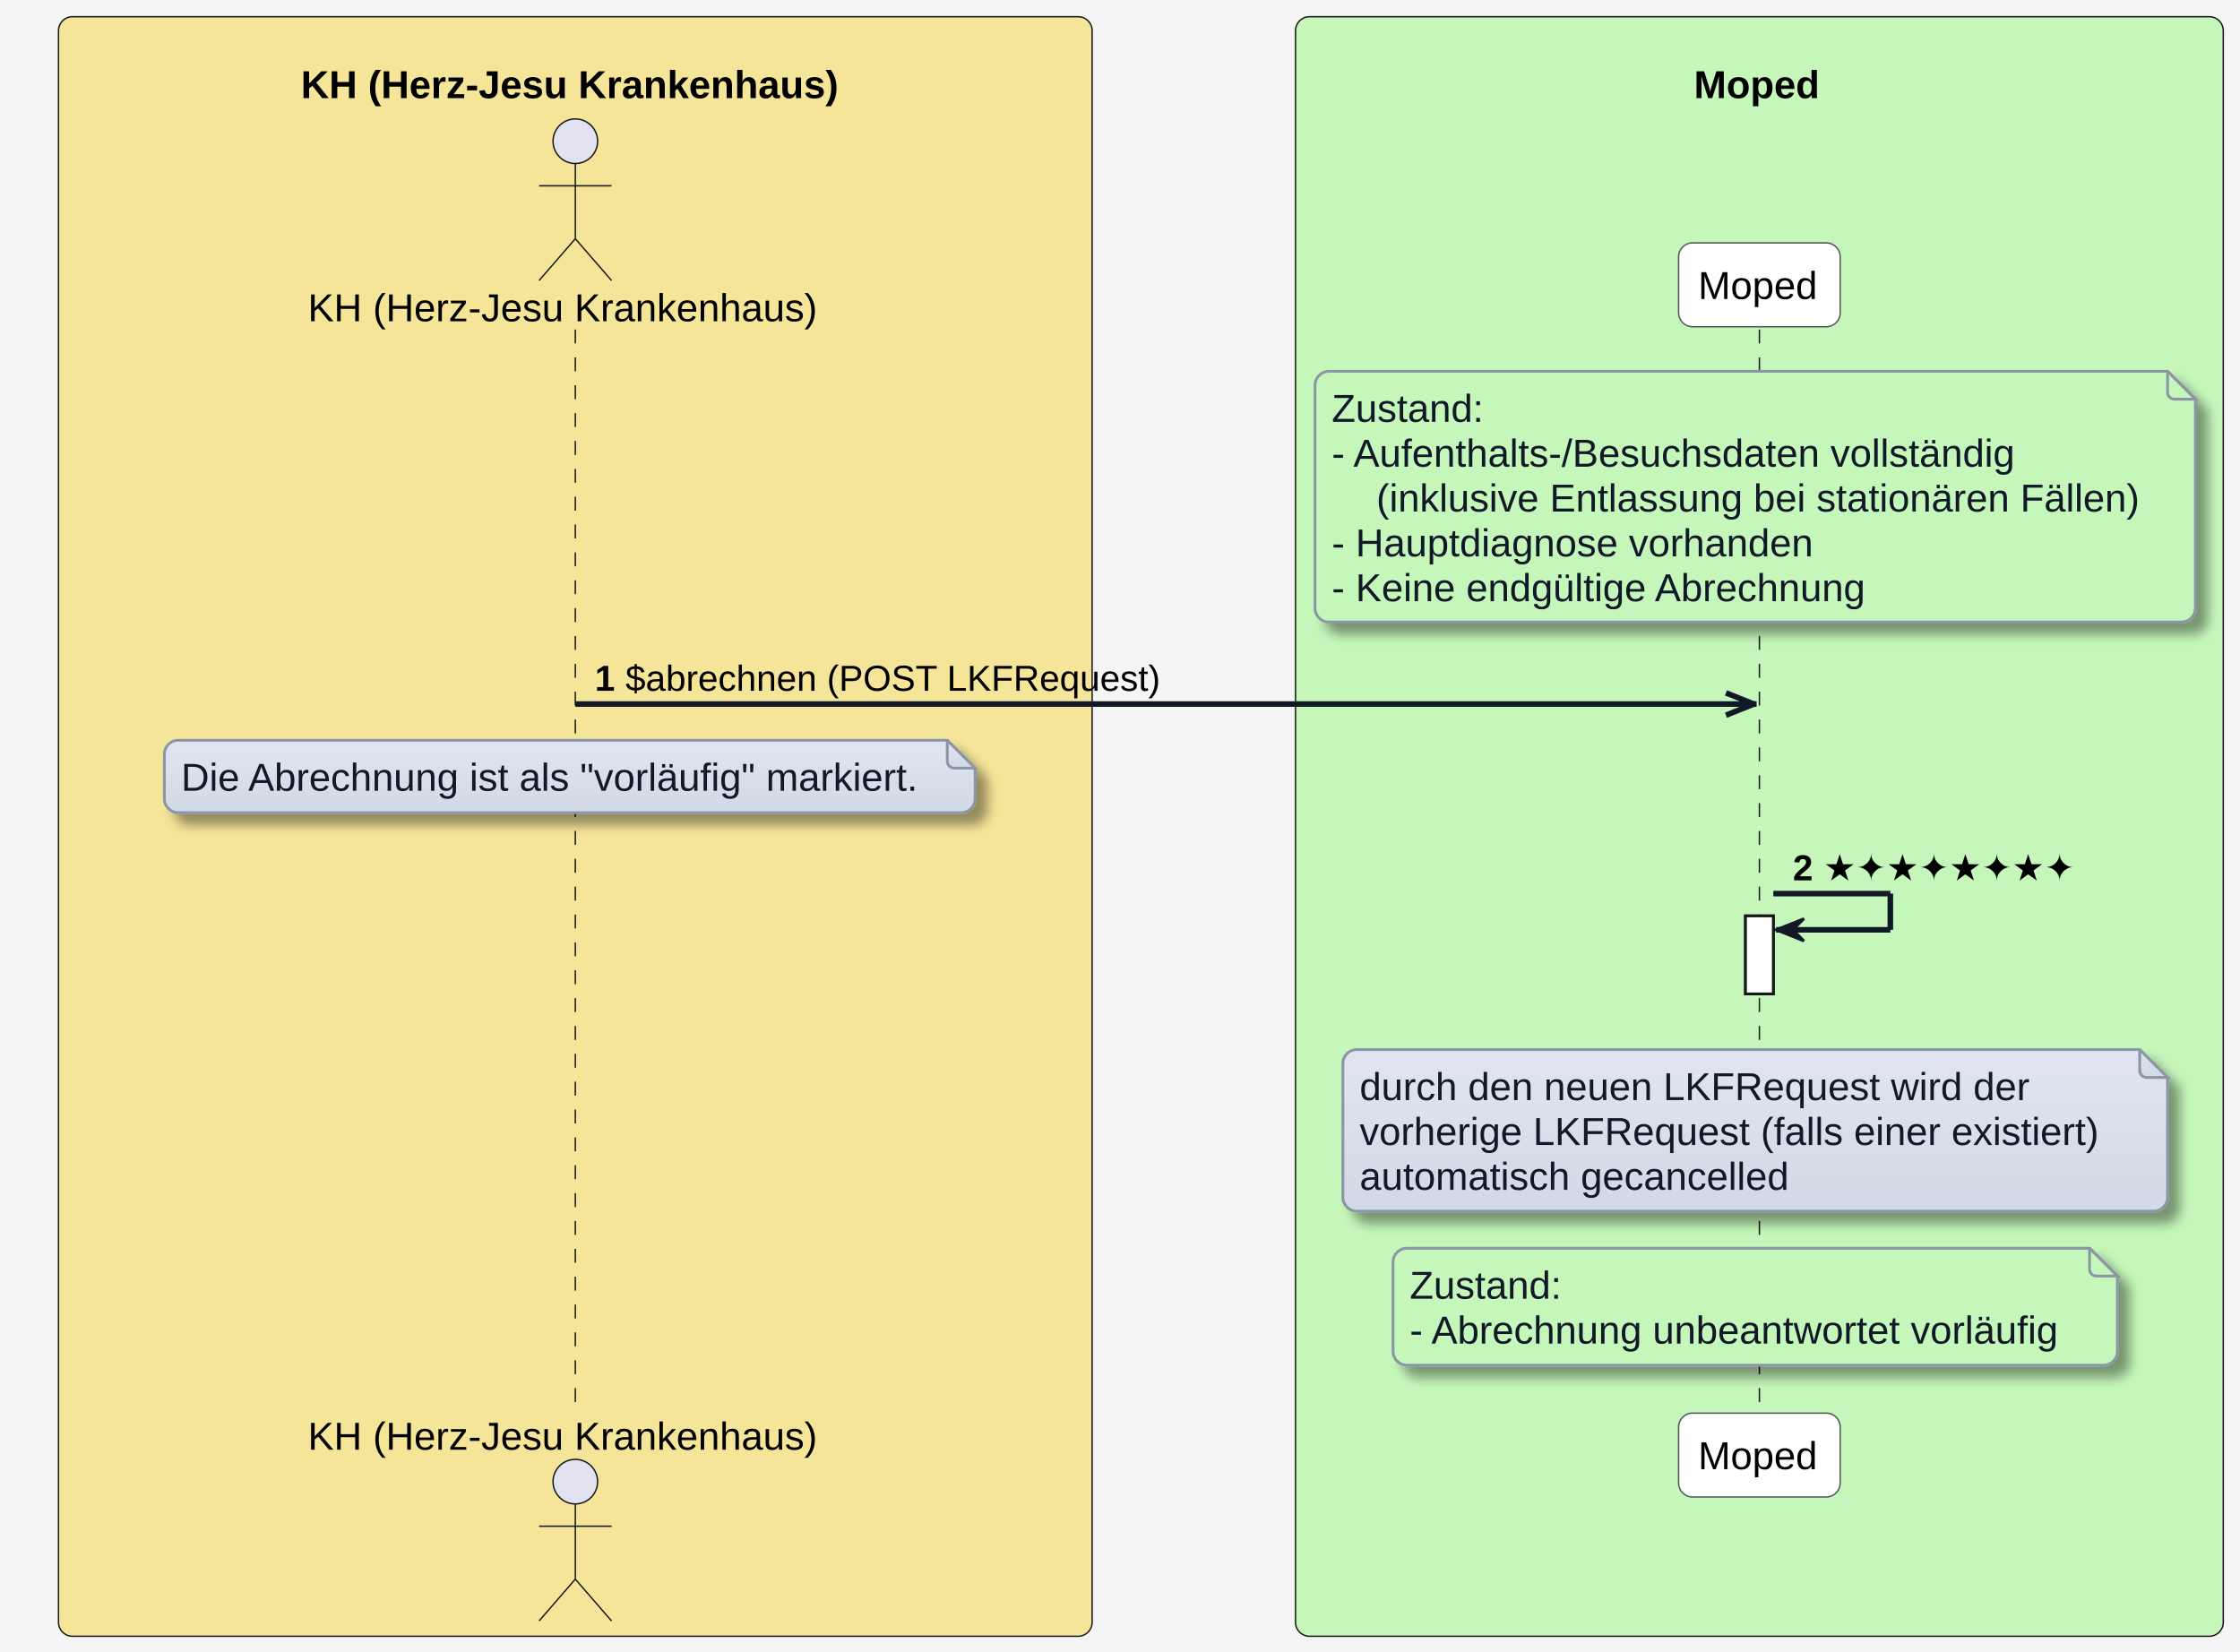
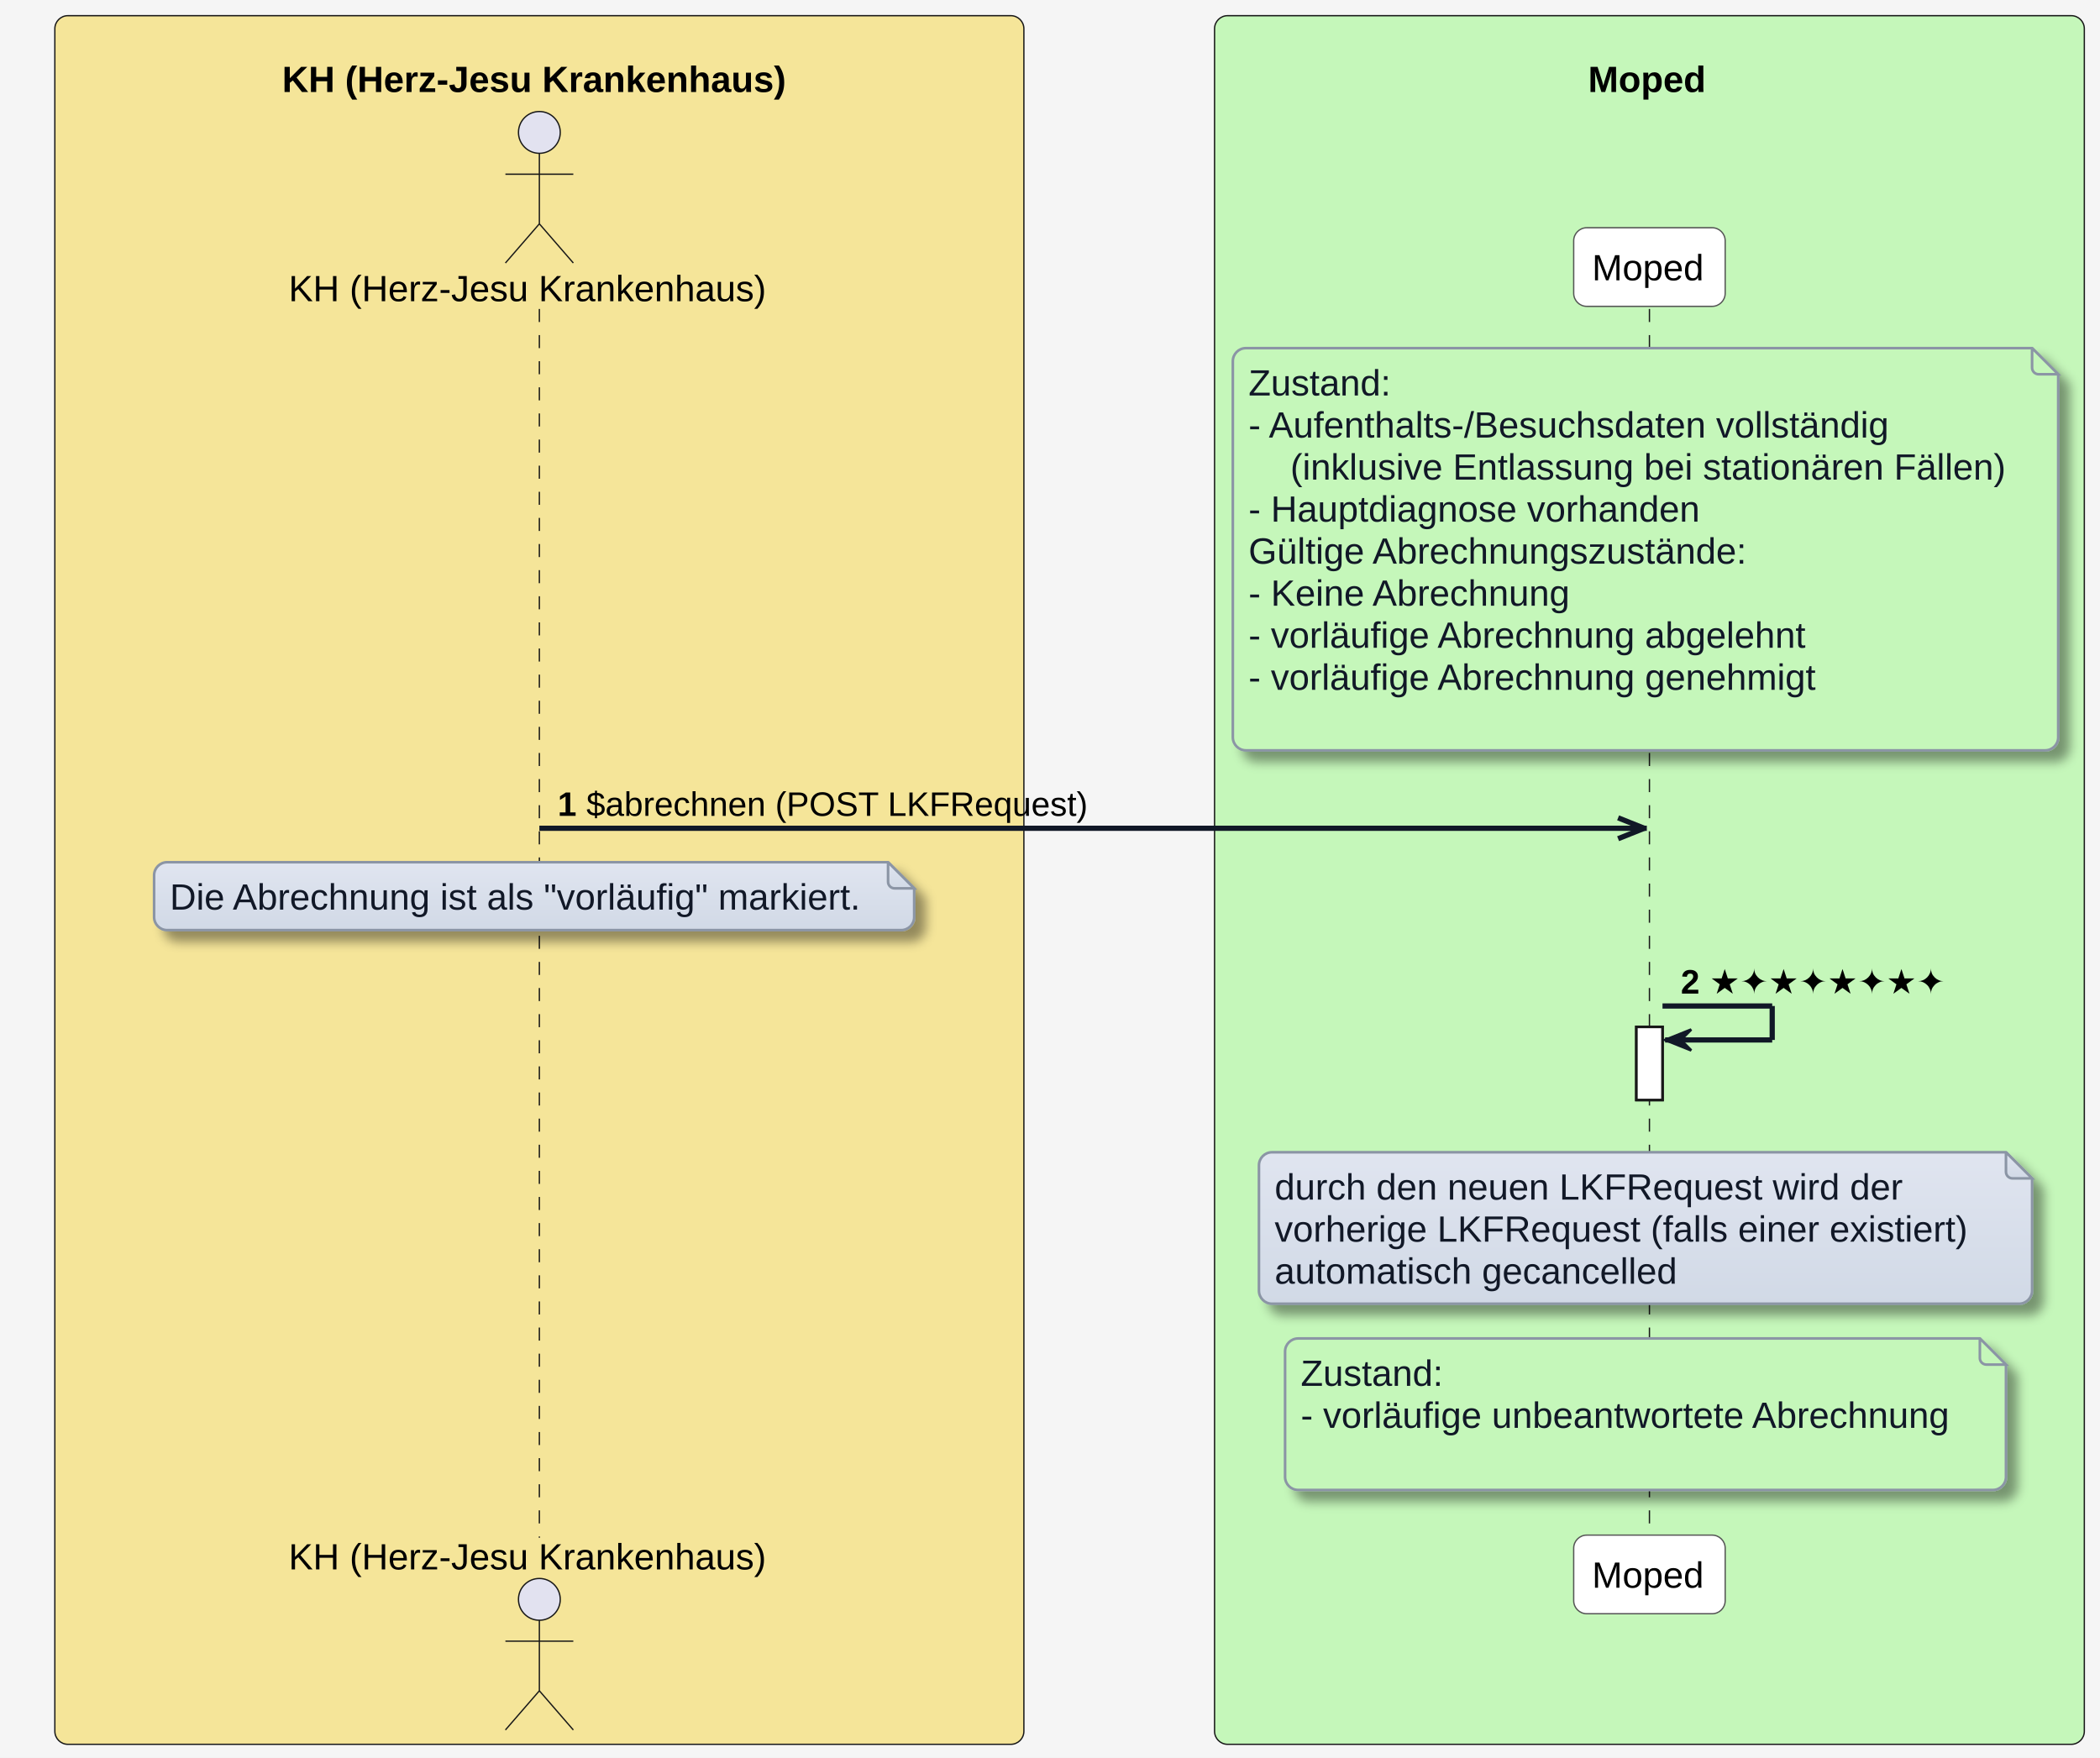
- <svg xmlns="http://www.w3.org/2000/svg" contentStyleType="text/css" height="593px" preserveAspectRatio="none" style="width:804px;height:593px;background:#F5F5F5;" version="1.1" viewBox="0 0 804 593" width="804px" zoomAndPan="magnify">
+ <svg xmlns="http://www.w3.org/2000/svg" contentStyleType="text/css" height="673px" preserveAspectRatio="none" style="width:804px;height:673px;background:#F5F5F5;" version="1.1" viewBox="0 0 804 673" width="804px" zoomAndPan="magnify">
  <defs>
-     <filter height="300%" id="fsevg3u80fzn" width="300%" x="-1" y="-1">
+     <filter height="300%" id="f1rynegnbn4q3d" width="300%" x="-1" y="-1">
      <feGaussianBlur result="blurOut" stdDeviation="2.0" />
      <feColorMatrix in="blurOut" result="blurOut2" type="matrix" values="0 0 0 0 0 0 0 0 0 0 0 0 0 0 0 0 0 0 .4 0" />
      <feOffset dx="4.0" dy="4.0" in="blurOut2" result="blurOut3" />
      <feBlend in="SourceGraphic" in2="blurOut3" mode="normal" />
    </filter>
-     <linearGradient id="gsevg3u80fzn0" x1="50%" x2="50%" y1="0%" y2="100%">
+     <linearGradient id="g1rynegnbn4q3d0" x1="50%" x2="50%" y1="0%" y2="100%">
      <stop offset="0%" stop-color="#E0E5F0" />
      <stop offset="100%" stop-color="#D1D9E6" />
    </linearGradient>
  </defs>
  <g>
-     <rect fill="#F5F5F5" height="593" style="stroke:none;stroke-width:1.0;" width="804" x="0" y="0" />
-     <rect fill="#F5E599" height="581.377" rx="5" ry="5" style="stroke:#181818;stroke-width:0.5;" width="371" x="21" y="6" />
+     <rect fill="#F5F5F5" height="673" style="stroke:none;stroke-width:1.0;" width="804" x="0" y="0" />
+     <rect fill="#F5E599" height="661.87" rx="5" ry="5" style="stroke:#181818;stroke-width:0.5;" width="371" x="21" y="6" />
    <text fill="#000000" font-family="Arial" font-size="14" font-weight="bold" lengthAdjust="spacing" textLength="4" x="24" y="19.132"> </text>
    <text fill="#000000" font-family="Arial" font-size="14" font-weight="bold" lengthAdjust="spacing" textLength="197" x="108" y="35.23">KH (Herz-Jesu Krankenhaus)</text>
-     <rect fill="#C5F7BA" height="581.377" rx="5" ry="5" style="stroke:#181818;stroke-width:0.5;" width="333" x="465" y="6" />
+     <rect fill="#C5F7BA" height="661.87" rx="5" ry="5" style="stroke:#181818;stroke-width:0.5;" width="333" x="465" y="6" />
    <text fill="#000000" font-family="Arial" font-size="14" font-weight="bold" lengthAdjust="spacing" textLength="4" x="468" y="19.132"> </text>
    <text fill="#000000" font-family="Arial" font-size="14" font-weight="bold" lengthAdjust="spacing" textLength="47" x="608" y="35.23">Moped</text>
-     <rect fill="#FFFFFF" height="28" style="stroke:#181818;stroke-width:1.0;" width="10" x="626.5" y="328.785" />
-     <line style="stroke:#181818;stroke-width:0.5;stroke-dasharray:5.0,5.0;" x1="206.5" x2="206.5" y1="118.296" y2="508.278" />
-     <line style="stroke:#181818;stroke-width:0.5;stroke-dasharray:5.0,5.0;" x1="631.5" x2="631.5" y1="118.296" y2="508.278" />
+     <rect fill="#FFFFFF" height="28" style="stroke:#181818;stroke-width:1.0;" width="10" x="626.5" y="393.18" />
+     <line style="stroke:#181818;stroke-width:0.5;stroke-dasharray:5.0,5.0;" x1="206.5" x2="206.5" y1="118.296" y2="588.771" />
+     <line style="stroke:#181818;stroke-width:0.5;stroke-dasharray:5.0,5.0;" x1="631.5" x2="631.5" y1="118.296" y2="588.771" />
    <text fill="#000000" font-family="Arial" font-size="14" lengthAdjust="spacing" textLength="186" x="110.5" y="115.329">KH (Herz-Jesu Krankenhaus)</text>
    <ellipse cx="206.5" cy="50.697" fill="#E2E2F0" rx="8" ry="8" style="stroke:#181818;stroke-width:0.5;" />
    <path d="M206.5,58.697 L206.5,85.697 M193.5,66.697 L219.5,66.697 M206.5,85.697 L193.5,100.697 M206.5,85.697 L219.5,100.697 " fill="none" style="stroke:#181818;stroke-width:0.5;" />
-     <text fill="#000000" font-family="Arial" font-size="14" lengthAdjust="spacing" textLength="186" x="110.5" y="520.41">KH (Herz-Jesu Krankenhaus)</text>
-     <ellipse cx="206.5" cy="531.877" fill="#E2E2F0" rx="8" ry="8" style="stroke:#181818;stroke-width:0.5;" />
-     <path d="M206.5,539.877 L206.5,566.877 M193.5,547.877 L219.5,547.877 M206.5,566.877 L193.5,581.877 M206.5,566.877 L219.5,581.877 " fill="none" style="stroke:#181818;stroke-width:0.5;" />
+     <text fill="#000000" font-family="Arial" font-size="14" lengthAdjust="spacing" textLength="186" x="110.5" y="600.903">KH (Herz-Jesu Krankenhaus)</text>
+     <ellipse cx="206.5" cy="612.37" fill="#E2E2F0" rx="8" ry="8" style="stroke:#181818;stroke-width:0.5;" />
+     <path d="M206.5,620.37 L206.5,647.37 M193.5,628.37 L219.5,628.37 M206.5,647.37 L193.5,662.37 M206.5,647.37 L219.5,662.37 " fill="none" style="stroke:#181818;stroke-width:0.5;" />
    <rect fill="#FFFFFF" height="30.099" rx="5" ry="5" style="stroke:#555555;stroke-width:0.5;" width="58" x="602.5" y="87.197" />
    <text fill="#000000" font-family="Arial" font-size="14" lengthAdjust="spacing" textLength="44" x="609.5" y="107.329">Moped</text>
-     <rect fill="#FFFFFF" height="30.099" rx="5" ry="5" style="stroke:#555555;stroke-width:0.5;" width="58" x="602.5" y="507.278" />
-     <text fill="#000000" font-family="Arial" font-size="14" lengthAdjust="spacing" textLength="44" x="609.5" y="527.41">Moped</text>
-     <rect fill="#FFFFFF" height="28" style="stroke:#181818;stroke-width:1.0;" width="10" x="626.5" y="328.785" />
-     <path d="M472,138.296 L472,218.296 A5,5 0 0 0 477,223.296 L783,223.296 A5,5 0 0 0 788,218.296 L788,143.296 L778,133.296 L477,133.296 A5,5 0 0 0 472,138.296 " fill="#C5F7BA" filter="url(#fsevg3u80fzn)" style="stroke:#8B95A5;stroke-width:1.0;" />
+     <rect fill="#FFFFFF" height="30.099" rx="5" ry="5" style="stroke:#555555;stroke-width:0.5;" width="58" x="602.5" y="587.771" />
+     <text fill="#000000" font-family="Arial" font-size="14" lengthAdjust="spacing" textLength="44" x="609.5" y="607.903">Moped</text>
+     <rect fill="#FFFFFF" height="28" style="stroke:#181818;stroke-width:1.0;" width="10" x="626.5" y="393.18" />
+     <path d="M472,138.296 L472,282.296 A5,5 0 0 0 477,287.296 L783,287.296 A5,5 0 0 0 788,282.296 L788,143.296 L778,133.296 L477,133.296 A5,5 0 0 0 472,138.296 " fill="#C5F7BA" filter="url(#f1rynegnbn4q3d)" style="stroke:#8B95A5;stroke-width:1.0;" />
    <path d="M778,133.296 L778,140.796 A2.5,2.5 0 0 0 780.5,143.296 L788,143.296 L778,133.296 " fill="#C5F7BA" style="stroke:#8B95A5;stroke-width:1.0;" />
    <text fill="#111827" font-family="Arial" font-size="14" lengthAdjust="spacing" textLength="56" x="478" y="151.428">Zustand:</text>
    <text fill="#111827" font-family="Arial" font-size="14" lengthAdjust="spacing" textLength="250" x="478" y="167.526">- Aufenthalts-/Besuchsdaten vollständig</text>
    <text fill="#111827" font-family="Arial" font-size="14" lengthAdjust="spacing" textLength="279" x="494" y="183.625">(inklusive Entlassung bei stationären Fällen)</text>
    <text fill="#111827" font-family="Arial" font-size="14" lengthAdjust="spacing" textLength="177" x="478" y="199.724">- Hauptdiagnose vorhanden</text>
-     <text fill="#111827" font-family="Arial" font-size="14" lengthAdjust="spacing" textLength="196" x="478" y="215.822">- Keine endgültige Abrechnung</text>
-     <line style="stroke:#111827;stroke-width:2.0;" x1="629.5" x2="619.5" y1="252.738" y2="248.738" />
-     <line style="stroke:#111827;stroke-width:2.0;" x1="629.5" x2="619.5" y1="252.738" y2="256.738" />
-     <line style="stroke:#111827;stroke-width:2.0;" x1="206.5" x2="630.5" y1="252.738" y2="252.738" />
-     <text fill="#000000" font-family="Arial" font-size="13" font-weight="bold" lengthAdjust="spacing" textLength="7" x="213.5" y="247.983">1</text>
-     <text fill="#000000" font-family="Arial" font-size="13" lengthAdjust="spacing" textLength="191" x="224.5" y="247.983">$abrechnen (POST LKFRequest)</text>
-     <path d="M59,270.738 L59,286.738 A5,5 0 0 0 64,291.738 L345,291.738 A5,5 0 0 0 350,286.738 L350,275.738 L340,265.738 L64,265.738 A5,5 0 0 0 59,270.738 " fill="url(#gsevg3u80fzn0)" filter="url(#fsevg3u80fzn)" style="stroke:#8B95A5;stroke-width:1.0;" />
-     <path d="M340,265.738 L340,273.238 A2.5,2.5 0 0 0 342.5,275.738 L350,275.738 L340,265.738 " fill="url(#gsevg3u80fzn0)" style="stroke:#8B95A5;stroke-width:1.0;" />
-     <text fill="#111827" font-family="Arial" font-size="14" lengthAdjust="spacing" textLength="270" x="65" y="283.87">Die Abrechnung ist als "vorläufig" markiert.</text>
-     <line style="stroke:#111827;stroke-width:2.0;" x1="636.5" x2="678.5" y1="320.785" y2="320.785" />
-     <line style="stroke:#111827;stroke-width:2.0;" x1="678.5" x2="678.5" y1="320.785" y2="333.785" />
-     <line style="stroke:#111827;stroke-width:2.0;" x1="637.5" x2="678.5" y1="333.785" y2="333.785" />
-     <polygon fill="#111827" points="647.5,329.785,637.5,333.785,647.5,337.785,643.5,333.785" style="stroke:#111827;stroke-width:1.0;" />
-     <text fill="#000000" font-family="Arial" font-size="13" font-weight="bold" lengthAdjust="spacing" textLength="7" x="643.5" y="316.03">2</text>
-     <text fill="#000000" font-family="Arial" font-size="13" lengthAdjust="spacing" textLength="92" x="654.5" y="316.03">★✦★✦★✦★✦</text>
-     <path d="M482,381.785 L482,429.785 A5,5 0 0 0 487,434.785 L773,434.785 A5,5 0 0 0 778,429.785 L778,386.785 L768,376.785 L487,376.785 A5,5 0 0 0 482,381.785 " fill="url(#gsevg3u80fzn0)" filter="url(#fsevg3u80fzn)" style="stroke:#8B95A5;stroke-width:1.0;" />
-     <path d="M768,376.785 L768,384.285 A2.5,2.5 0 0 0 770.5,386.785 L778,386.785 L768,376.785 " fill="url(#gsevg3u80fzn0)" style="stroke:#8B95A5;stroke-width:1.0;" />
-     <text fill="#111827" font-family="Arial" font-size="14" lengthAdjust="spacing" textLength="246" x="488" y="394.917">durch den neuen LKFRequest wird der</text>
-     <text fill="#111827" font-family="Arial" font-size="14" lengthAdjust="spacing" textLength="271" x="488" y="411.016">vorherige LKFRequest (falls einer existiert)</text>
-     <text fill="#111827" font-family="Arial" font-size="14" lengthAdjust="spacing" textLength="157" x="488" y="427.114">automatisch gecancelled</text>
-     <path d="M500,453.081 L500,485.081 A5,5 0 0 0 505,490.081 L755,490.081 A5,5 0 0 0 760,485.081 L760,458.081 L750,448.081 L505,448.081 A5,5 0 0 0 500,453.081 " fill="#C5F7BA" filter="url(#fsevg3u80fzn)" style="stroke:#8B95A5;stroke-width:1.0;" />
-     <path d="M750,448.081 L750,455.581 A2.5,2.5 0 0 0 752.5,458.081 L760,458.081 L750,448.081 " fill="#C5F7BA" style="stroke:#8B95A5;stroke-width:1.0;" />
-     <text fill="#111827" font-family="Arial" font-size="14" lengthAdjust="spacing" textLength="56" x="506" y="466.213">Zustand:</text>
-     <text fill="#111827" font-family="Arial" font-size="14" lengthAdjust="spacing" textLength="239" x="506" y="482.312">- Abrechnung unbeantwortet vorläufig</text>
+     <text fill="#111827" font-family="Arial" font-size="14" lengthAdjust="spacing" textLength="195" x="478" y="215.822">Gültige Abrechnungszustände:</text>
+     <text fill="#111827" font-family="Arial" font-size="14" lengthAdjust="spacing" textLength="126" x="478" y="231.921">- Keine Abrechnung</text>
+     <text fill="#111827" font-family="Arial" font-size="14" lengthAdjust="spacing" textLength="219" x="478" y="248.019">- vorläufige Abrechnung abgelehnt</text>
+     <text fill="#111827" font-family="Arial" font-size="14" lengthAdjust="spacing" textLength="223" x="478" y="264.118">- vorläufige Abrechnung genehmigt</text>
+     <text fill="#111827" font-family="Arial" font-size="14" lengthAdjust="spacing" textLength="4" x="478" y="280.217"> </text>
+     <line style="stroke:#111827;stroke-width:2.0;" x1="629.5" x2="619.5" y1="317.132" y2="313.132" />
+     <line style="stroke:#111827;stroke-width:2.0;" x1="629.5" x2="619.5" y1="317.132" y2="321.132" />
+     <line style="stroke:#111827;stroke-width:2.0;" x1="206.5" x2="630.5" y1="317.132" y2="317.132" />
+     <text fill="#000000" font-family="Arial" font-size="13" font-weight="bold" lengthAdjust="spacing" textLength="7" x="213.5" y="312.377">1</text>
+     <text fill="#000000" font-family="Arial" font-size="13" lengthAdjust="spacing" textLength="191" x="224.5" y="312.377">$abrechnen (POST LKFRequest)</text>
+     <path d="M59,335.132 L59,351.132 A5,5 0 0 0 64,356.132 L345,356.132 A5,5 0 0 0 350,351.132 L350,340.132 L340,330.132 L64,330.132 A5,5 0 0 0 59,335.132 " fill="url(#g1rynegnbn4q3d0)" filter="url(#f1rynegnbn4q3d)" style="stroke:#8B95A5;stroke-width:1.0;" />
+     <path d="M340,330.132 L340,337.632 A2.5,2.5 0 0 0 342.5,340.132 L350,340.132 L340,330.132 " fill="url(#g1rynegnbn4q3d0)" style="stroke:#8B95A5;stroke-width:1.0;" />
+     <text fill="#111827" font-family="Arial" font-size="14" lengthAdjust="spacing" textLength="270" x="65" y="348.264">Die Abrechnung ist als "vorläufig" markiert.</text>
+     <line style="stroke:#111827;stroke-width:2.0;" x1="636.5" x2="678.5" y1="385.18" y2="385.18" />
+     <line style="stroke:#111827;stroke-width:2.0;" x1="678.5" x2="678.5" y1="385.18" y2="398.18" />
+     <line style="stroke:#111827;stroke-width:2.0;" x1="637.5" x2="678.5" y1="398.18" y2="398.18" />
+     <polygon fill="#111827" points="647.5,394.18,637.5,398.18,647.5,402.18,643.5,398.18" style="stroke:#111827;stroke-width:1.0;" />
+     <text fill="#000000" font-family="Arial" font-size="13" font-weight="bold" lengthAdjust="spacing" textLength="7" x="643.5" y="380.425">2</text>
+     <text fill="#000000" font-family="Arial" font-size="13" lengthAdjust="spacing" textLength="92" x="654.5" y="380.425">★✦★✦★✦★✦</text>
+     <path d="M482,446.18 L482,494.18 A5,5 0 0 0 487,499.18 L773,499.18 A5,5 0 0 0 778,494.18 L778,451.18 L768,441.18 L487,441.18 A5,5 0 0 0 482,446.18 " fill="url(#g1rynegnbn4q3d0)" filter="url(#f1rynegnbn4q3d)" style="stroke:#8B95A5;stroke-width:1.0;" />
+     <path d="M768,441.18 L768,448.68 A2.5,2.5 0 0 0 770.5,451.18 L778,451.18 L768,441.18 " fill="url(#g1rynegnbn4q3d0)" style="stroke:#8B95A5;stroke-width:1.0;" />
+     <text fill="#111827" font-family="Arial" font-size="14" lengthAdjust="spacing" textLength="246" x="488" y="459.312">durch den neuen LKFRequest wird der</text>
+     <text fill="#111827" font-family="Arial" font-size="14" lengthAdjust="spacing" textLength="271" x="488" y="475.41">vorherige LKFRequest (falls einer existiert)</text>
+     <text fill="#111827" font-family="Arial" font-size="14" lengthAdjust="spacing" textLength="157" x="488" y="491.509">automatisch gecancelled</text>
+     <path d="M492,517.476 L492,565.476 A5,5 0 0 0 497,570.476 L763,570.476 A5,5 0 0 0 768,565.476 L768,522.476 L758,512.476 L497,512.476 A5,5 0 0 0 492,517.476 " fill="#C5F7BA" filter="url(#f1rynegnbn4q3d)" style="stroke:#8B95A5;stroke-width:1.0;" />
+     <path d="M758,512.476 L758,519.976 A2.5,2.5 0 0 0 760.5,522.476 L768,522.476 L758,512.476 " fill="#C5F7BA" style="stroke:#8B95A5;stroke-width:1.0;" />
+     <text fill="#111827" font-family="Arial" font-size="14" lengthAdjust="spacing" textLength="56" x="498" y="530.607">Zustand:</text>
+     <text fill="#111827" font-family="Arial" font-size="14" lengthAdjust="spacing" textLength="255" x="498" y="546.706">- vorläufige unbeantwortete Abrechnung</text>
+     <text fill="#111827" font-family="Arial" font-size="14" lengthAdjust="spacing" textLength="4" x="498" y="562.805"> </text>
  </g>
</svg>
